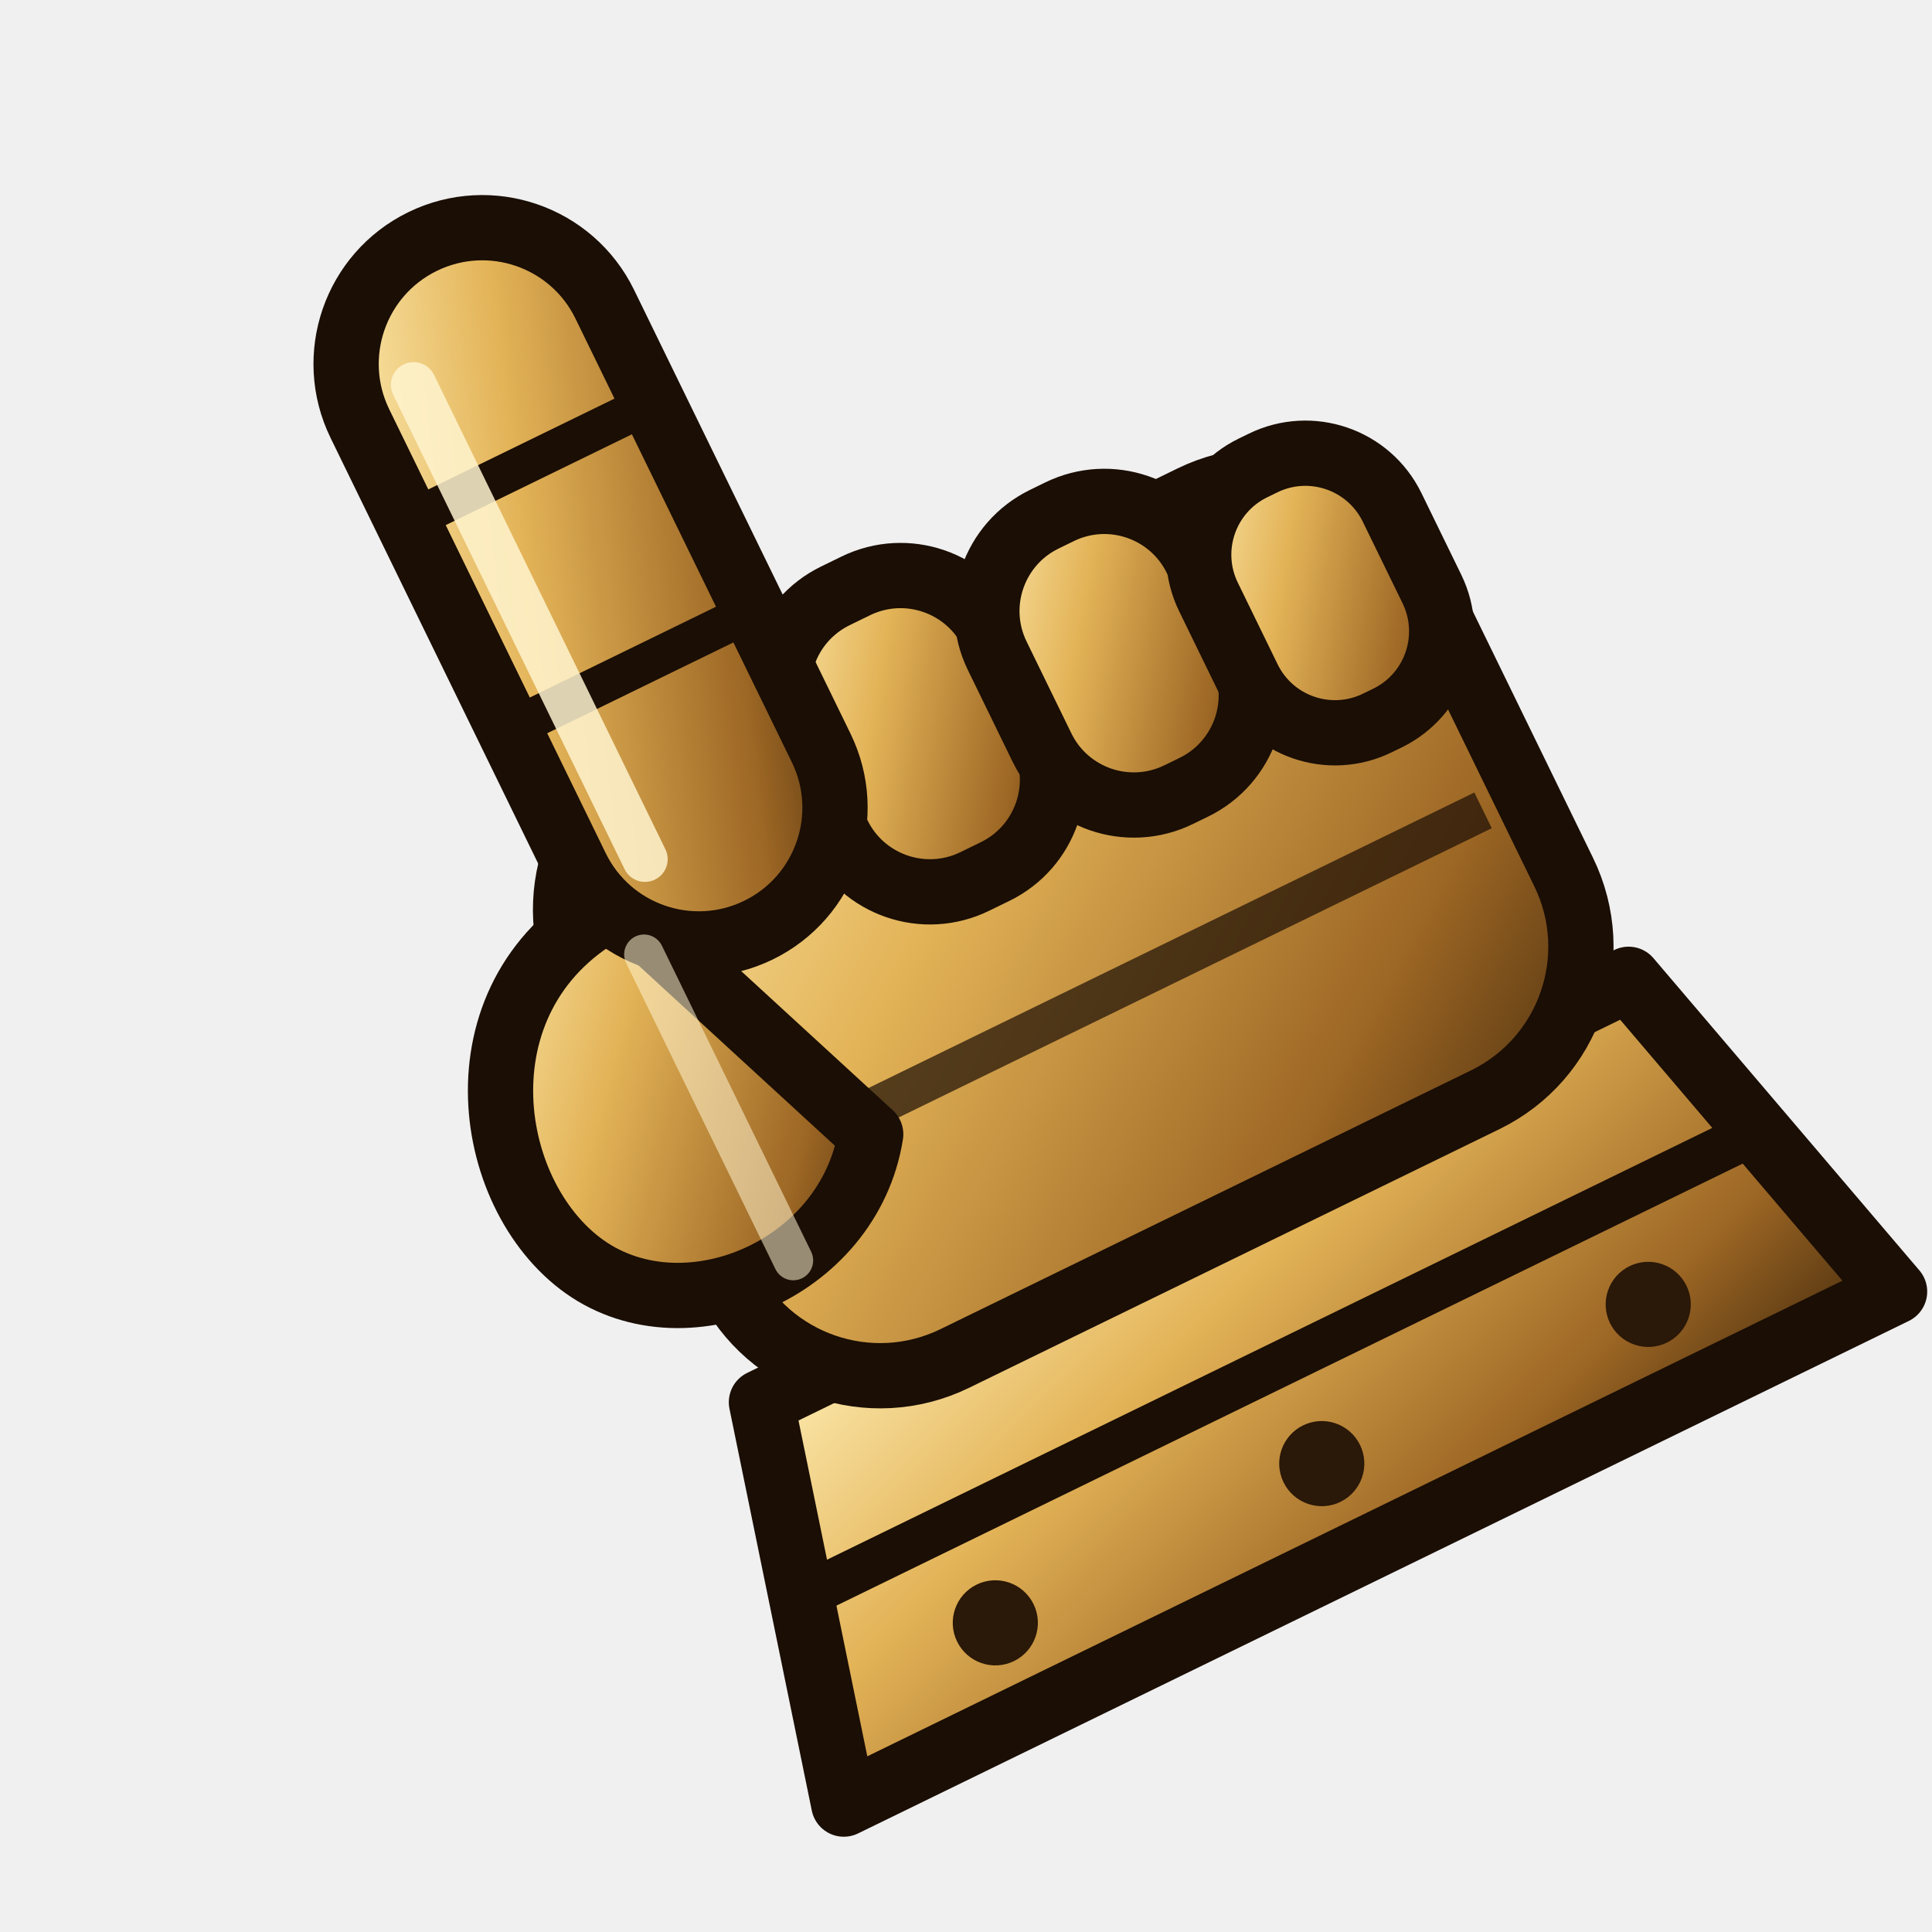
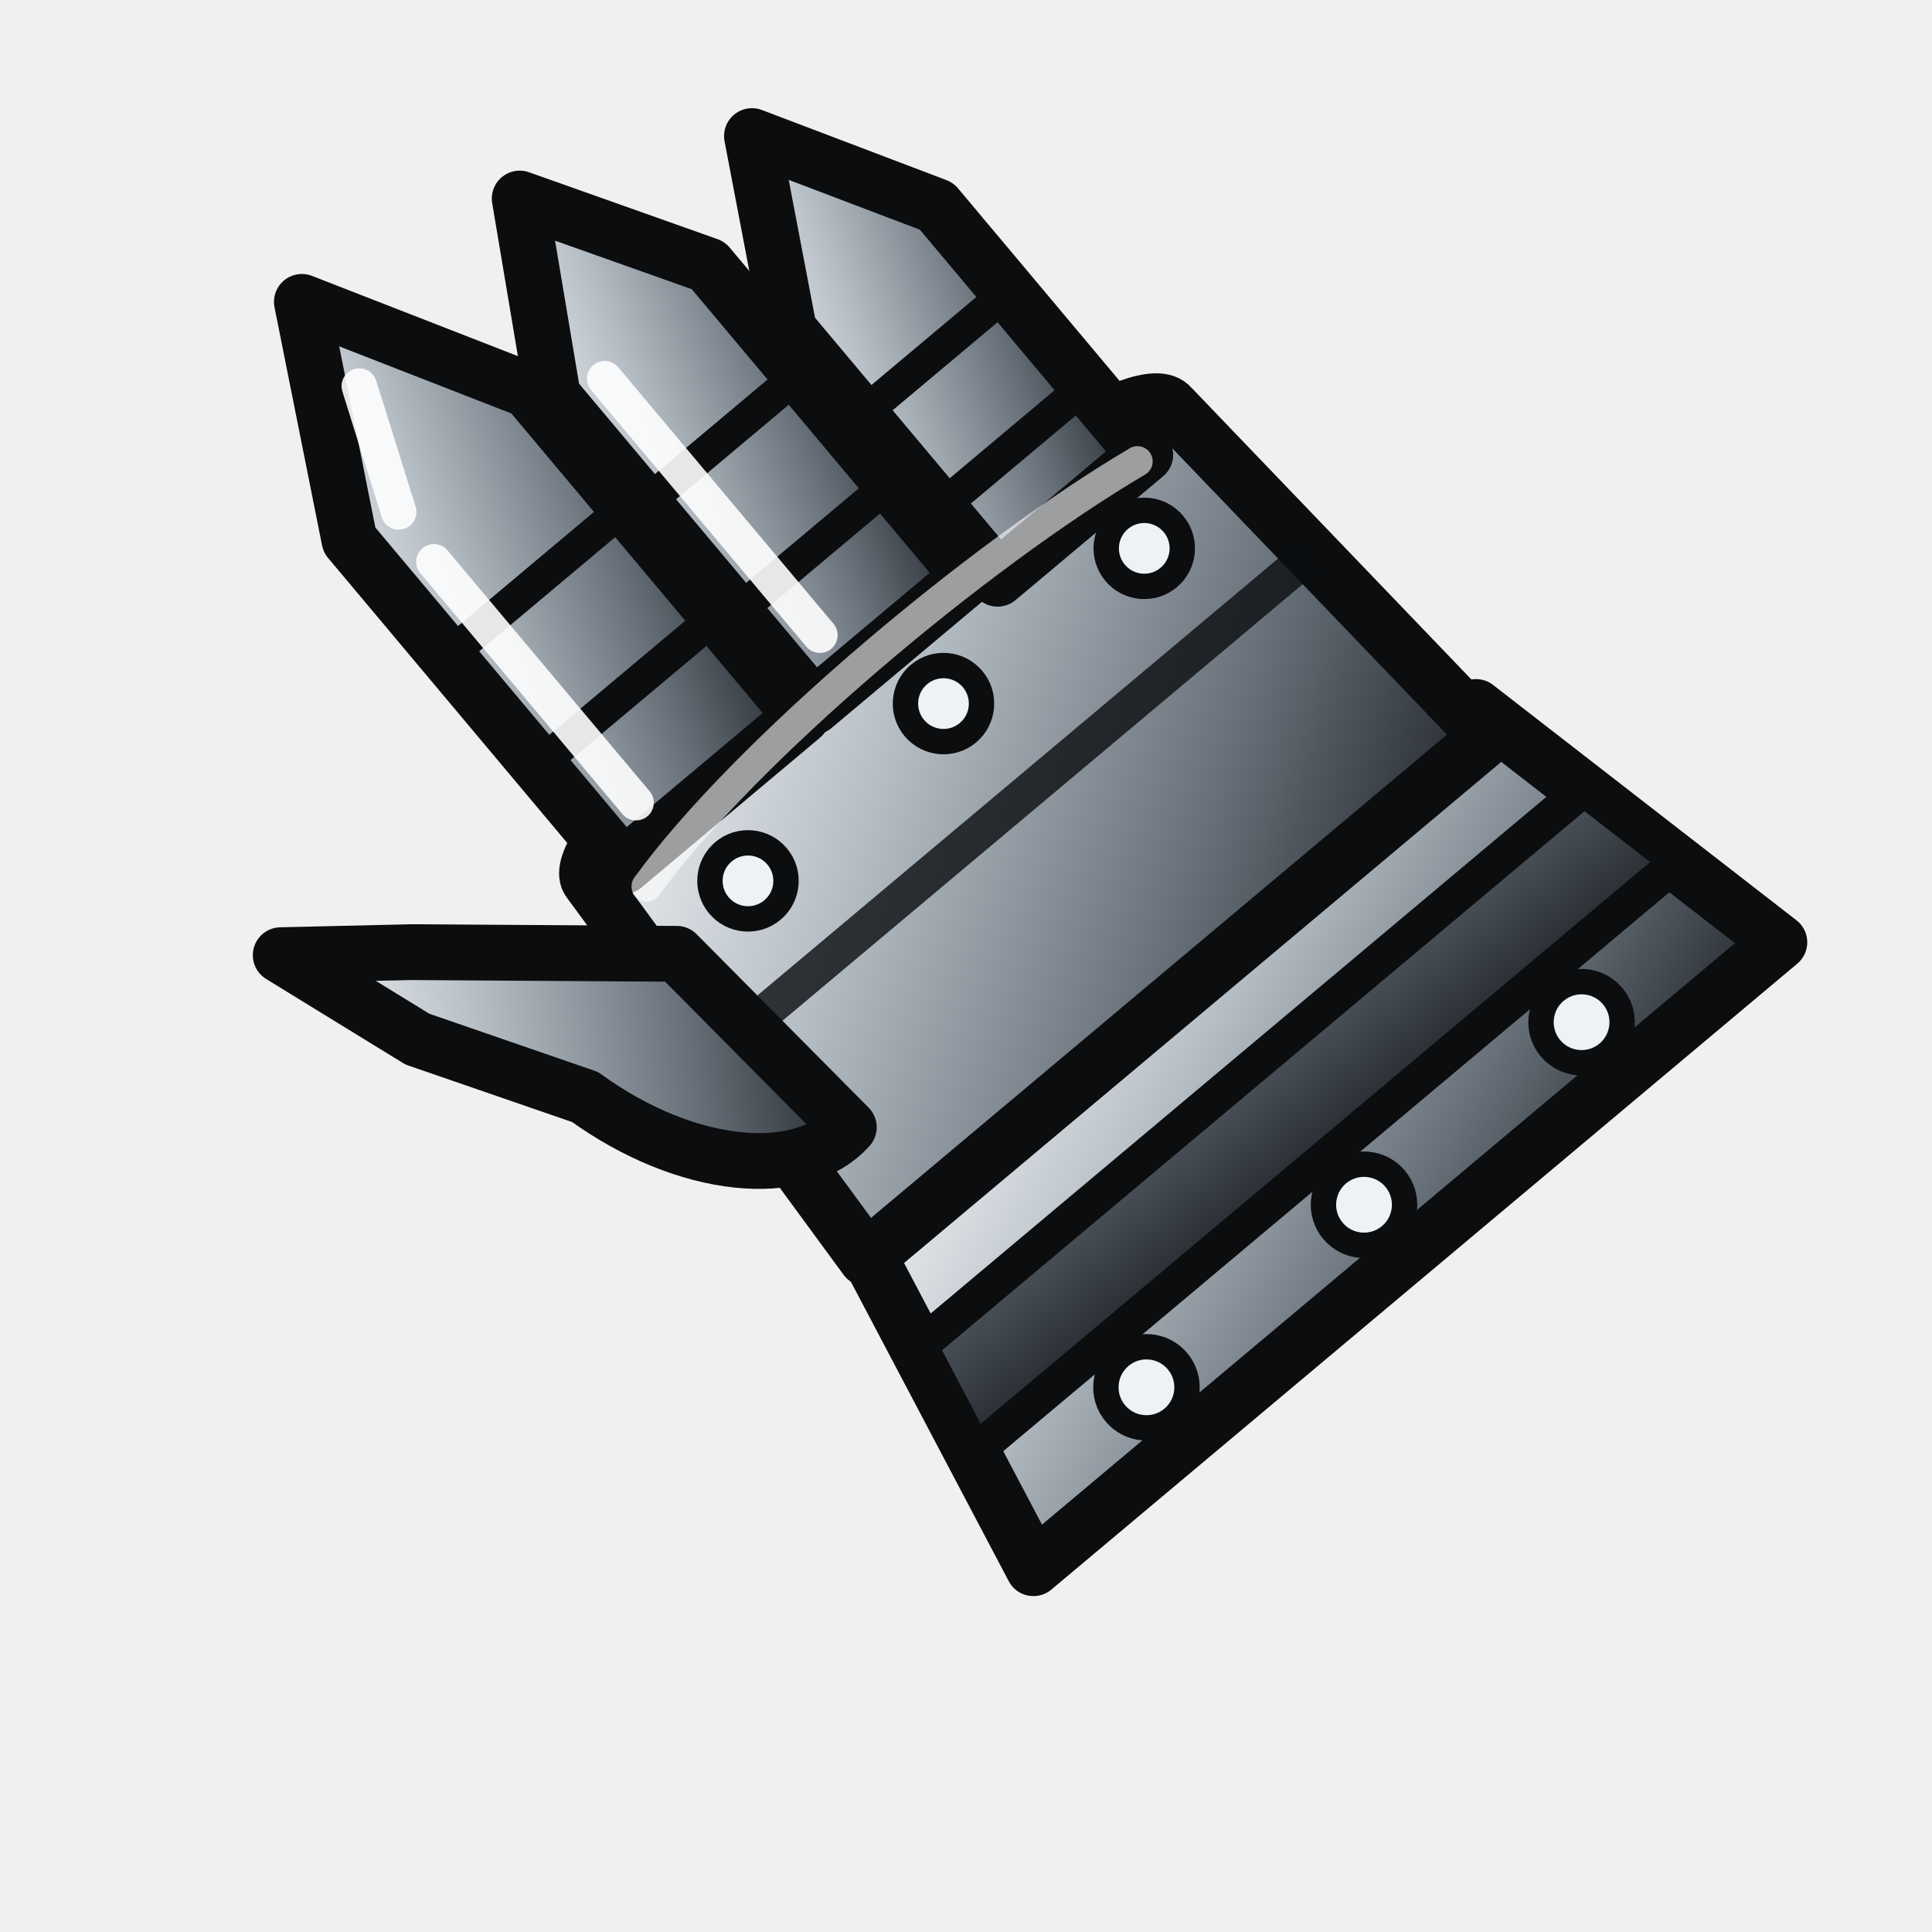
- <svg xmlns="http://www.w3.org/2000/svg" width="32" height="32" viewBox="0 0 32 32">
+ <svg xmlns="http://www.w3.org/2000/svg" xmlns:xlink="http://www.w3.org/1999/xlink" width="32" height="32" viewBox="0 0 32 32">
  <defs>
    <linearGradient id="m" x1="0" y1="0" x2="1" y2="1">
-       <stop offset="0" stop-color="#fff0b8" />
-       <stop offset=".38" stop-color="#e3b357" />
-       <stop offset=".78" stop-color="#9c6624" />
-       <stop offset="1" stop-color="#4d300f" />
+       <stop offset="0" stop-color="#f3f6f8" />
+       <stop offset=".35" stop-color="#b6bec5" />
+       <stop offset=".72" stop-color="#68717a" />
+       <stop offset="1" stop-color="#262b30" />
    </linearGradient>
+     <linearGradient id="t" x1="0" y1="0" x2="0" y2="1">
+       <stop offset="0" stop-color="#4c545b" />
+       <stop offset="1" stop-color="#262b30" />
+     </linearGradient>
+     <filter id="sj" x="-25%" y="-25%" width="150%" height="150%">
+       <feMorphology in="SourceAlpha" operator="dilate" radius="1.1" result="d" />
+       <feGaussianBlur in="d" stdDeviation="1.2" result="b" />
+       <feFlood flood-color="#3aa8ff" />
+       <feComposite in2="b" operator="in" />
+     </filter>
+     <g id="ruka" transform="translate(5 5) rotate(-40) scale(.84)" stroke="#0b0d0f" stroke-width="1.1" stroke-linejoin="round">
+       <path d="M-3.4 21 H12.6 L14.2 28.4 H-5 Z" fill="url(#m)" />
+       <path d="M-3.9 23.6 H13.2 L13.7 25.9 H-4.4 Z" fill="url(#t)" stroke-width=".7" />
+       <circle cx="-1" cy="27.1" r=".8" fill="#eef2f4" stroke-width=".5" />
+       <circle cx="4.6" cy="27.1" r=".8" fill="#eef2f4" stroke-width=".5" />
+       <circle cx="10.2" cy="27.1" r=".8" fill="#eef2f4" stroke-width=".5" />
+       <path d="M-3 12.4 C-3 11 11.8 11 11.8 12.6 L12.4 21.6 H-3.6 Z" fill="url(#m)" />
+       <path d="M-2.4 16.6 H11.9" fill="none" stroke-width=".7" stroke-opacity=".8" />
+       <circle cx="-.6" cy="14.4" r=".75" fill="#eef2f4" stroke-width=".5" />
+       <circle cx="4.6" cy="14.2" r=".75" fill="#eef2f4" stroke-width=".5" />
+       <circle cx="9.6" cy="14.4" r=".75" fill="#eef2f4" stroke-width=".5" />
+       <path d="M-2.6 14.6 L-6.6 11.2 L-8.6 9.6 L-7.6 12.6 L-5.8 15.6 C-5.2 18 -3.6 19.6 -2.2 19.4 Z" fill="url(#m)" />
+       <path d="M7 6.6 L8.9 3.2 L10.8 6.6 V13 H7 Z" fill="url(#m)" />
+       <path d="M2.6 4.6 L4.6 1.2 L6.6 4.6 V12.6 H2.6 Z" fill="url(#m)" />
+       <path d="M-2.3 4.2 L0 0 L2.3 4.2 V12.6 H-2.3 Z" fill="url(#m)" />
+       <path d="M-2.3 7.2 H2.3 M-2.3 10 H2.3 M2.6 7.4 H6.6 M2.6 10.2 H6.6 M7 8.8 H10.8 M7 11.2 H10.8" fill="none" stroke-width=".65" />
+       <path d="M-1.2 4.4 L-.2 2 M-1.3 5.6 V11.8 M3.6 5 V11.6" fill="none" stroke="#ffffff" stroke-width=".7" stroke-opacity=".9" stroke-linecap="round" />
+       <path d="M-2.2 13.2 C1 12.4 7 12.4 10.6 13" fill="none" stroke="#ffffff" stroke-width=".6" stroke-opacity=".6" stroke-linecap="round" />
+     </g>
  </defs>
-   <g transform="translate(7 4) rotate(-26) scale(.94)" stroke="#1a0e05" stroke-width="1.15" stroke-linejoin="round">
-     <path d="M-3.6 21 H13.4 L15.2 28 H-5.4 Z" fill="url(#m)" />
-     <path d="M-4.4 24.4 H14.3" fill="none" stroke-width=".8" />
-     <circle cx="-1.6" cy="26.3" r=".75" fill="#2a1808" stroke="none" />
-     <circle cx="4.8" cy="26.3" r=".75" fill="#2a1808" stroke="none" />
-     <circle cx="11.2" cy="26.3" r=".75" fill="#2a1808" stroke="none" />
-     <rect x="-3.2" y="10" width="16.4" height="11.8" rx="3" fill="url(#m)" />
-     <rect x="2" y="8.8" width="4" height="5.6" rx="1.8" fill="url(#m)" />
-     <rect x="5.9" y="9.2" width="3.9" height="5.4" rx="1.8" fill="url(#m)" />
-     <rect x="9.7" y="10" width="3.6" height="5" rx="1.7" fill="url(#m)" />
-     <path d="M-2.2 17.2 H12.4" fill="none" stroke-width=".7" stroke-opacity=".7" />
-     <path d="M-2 12 C-5.2 12 -6.4 15.4 -5.4 17.4 C-4.4 19.4 -1.2 19.6 .2 17.6 Z" fill="url(#m)" />
-     <rect x="-2.4" y="0" width="4.8" height="13.5" rx="2.4" fill="url(#m)" />
-     <path d="M-2.3 4.32 H2.3 M-2.3 8.40 H2.3" fill="none" stroke-width=".7" />
-     <path d="M-1.25 2.2 V11.5" fill="none" stroke="#fff4cf" stroke-width=".8" stroke-opacity=".85" stroke-linecap="round" />
-     <path d="M-2 13 V19" fill="none" stroke="#fff4cf" stroke-width=".7" stroke-opacity=".55" stroke-linecap="round" />
-   </g>
+   <use href="#ruka" xlink:href="#ruka" />
</svg>
